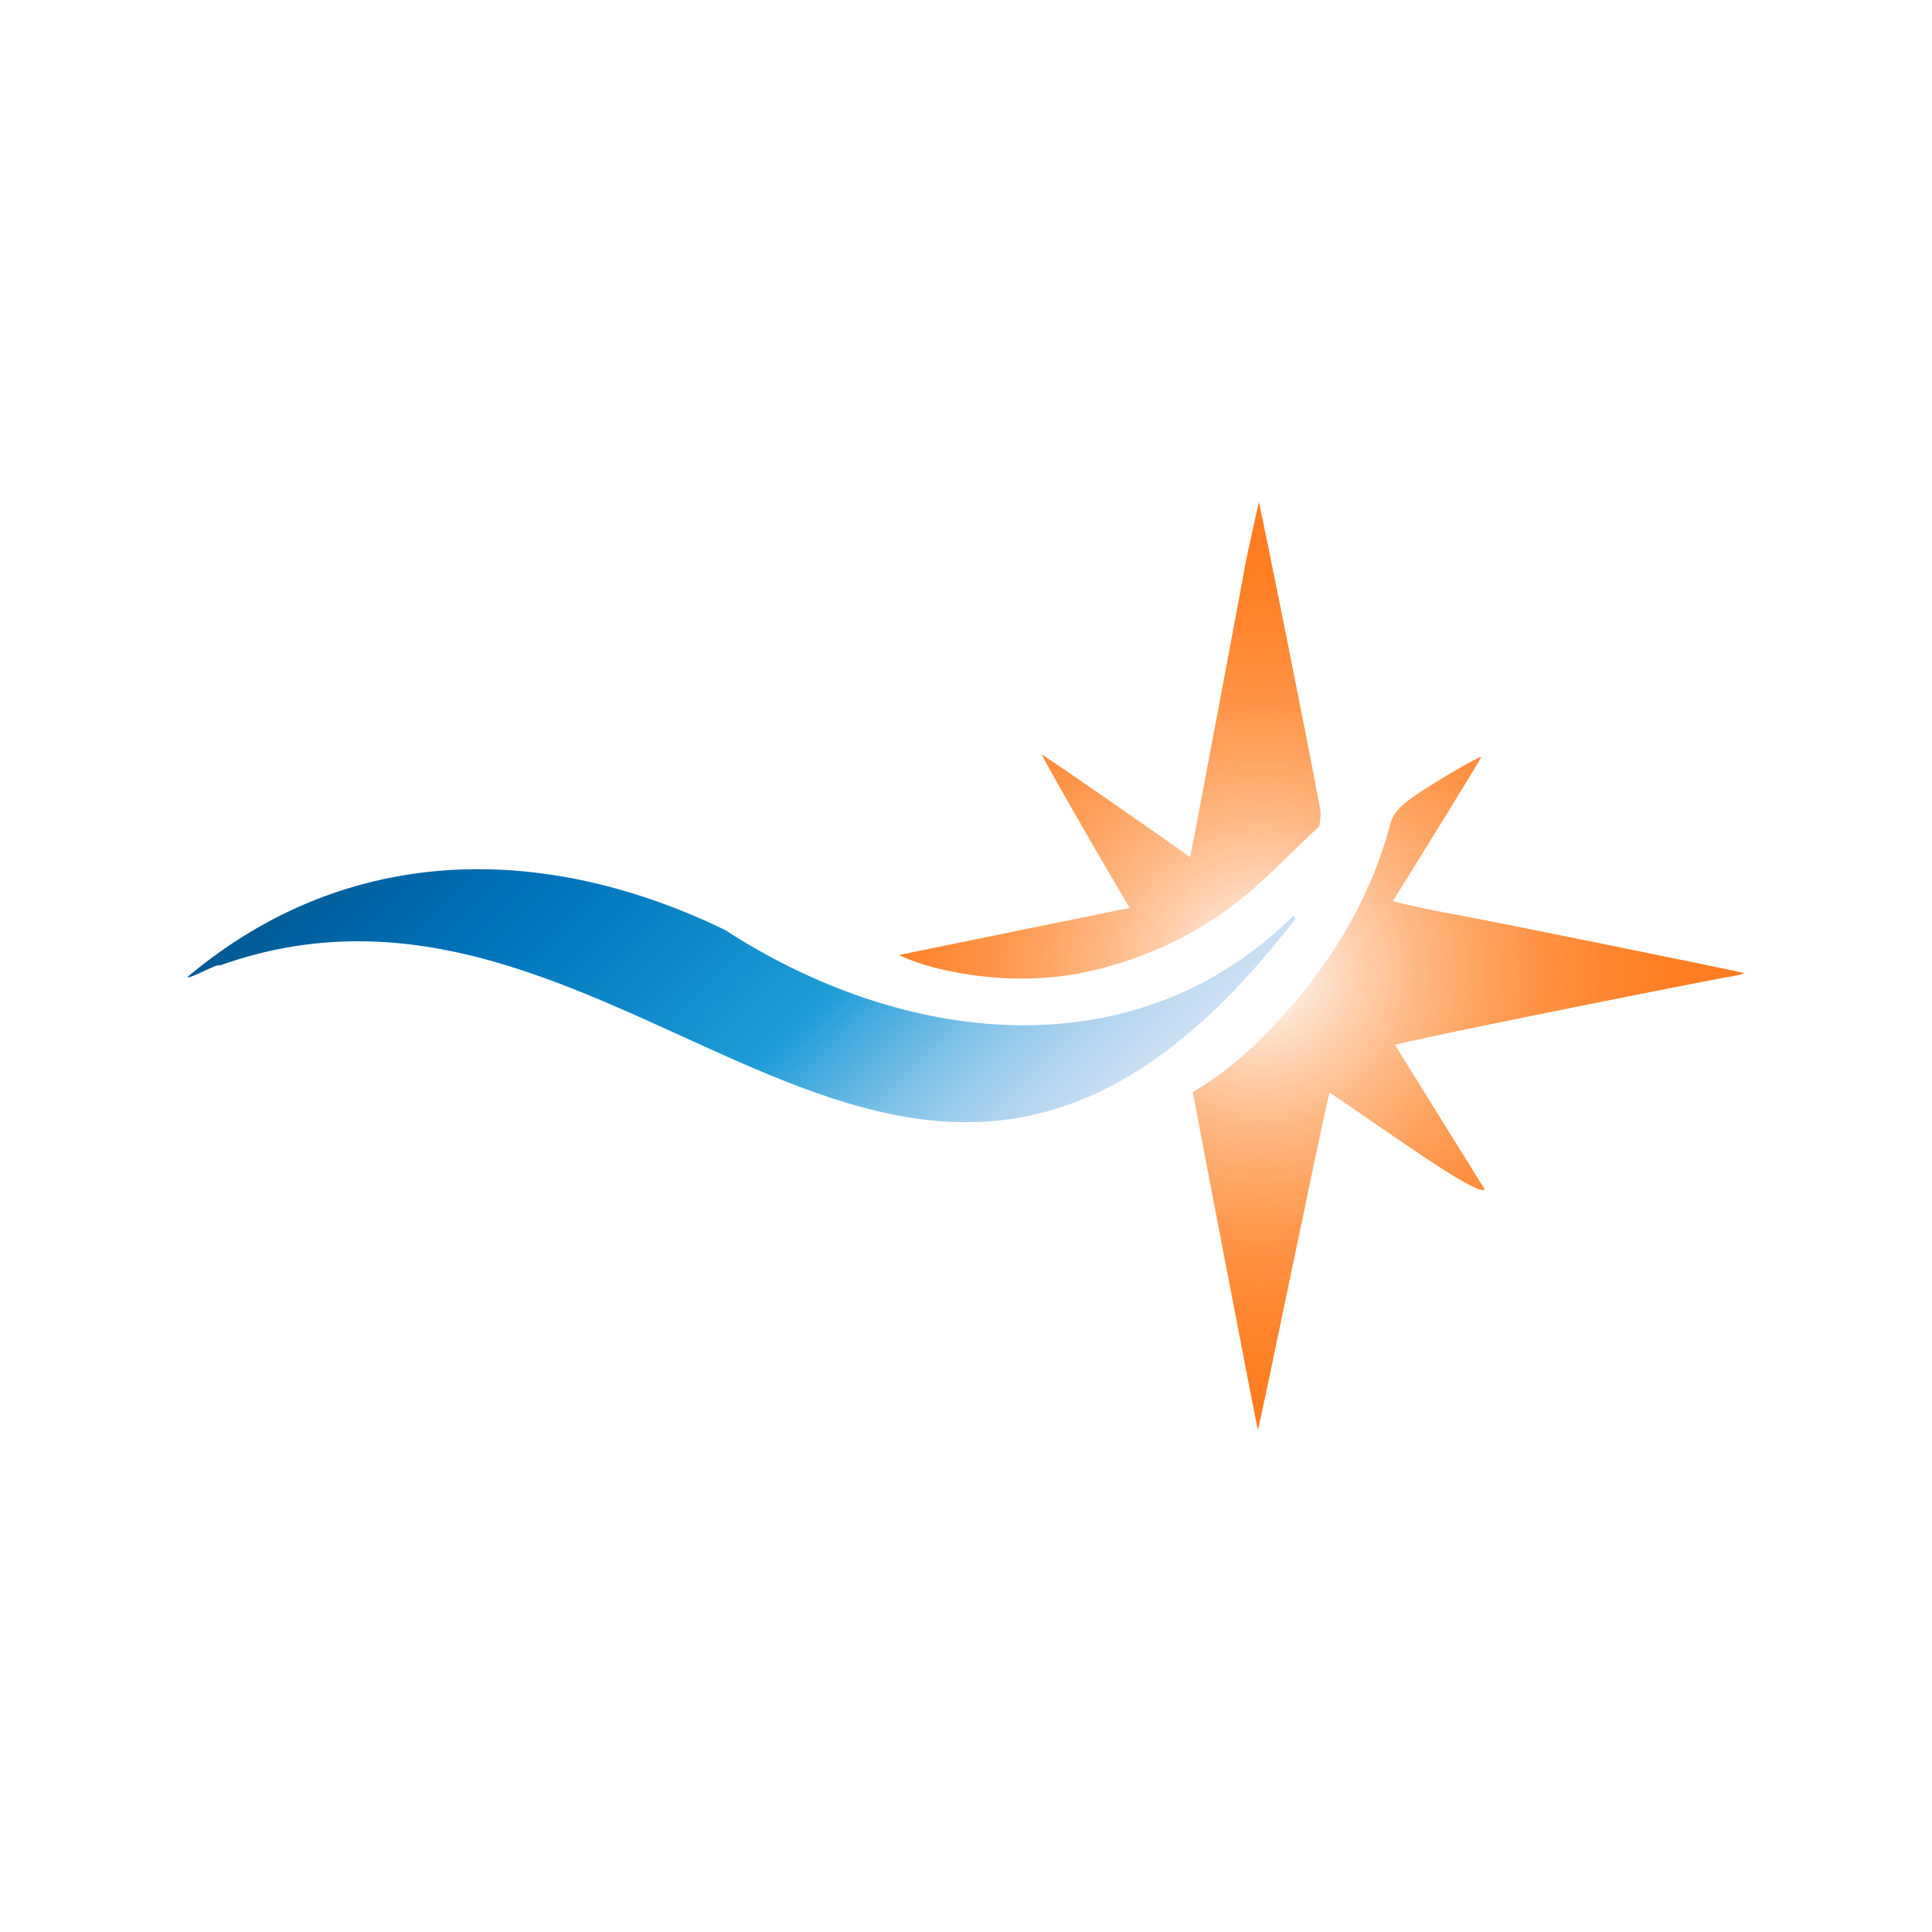
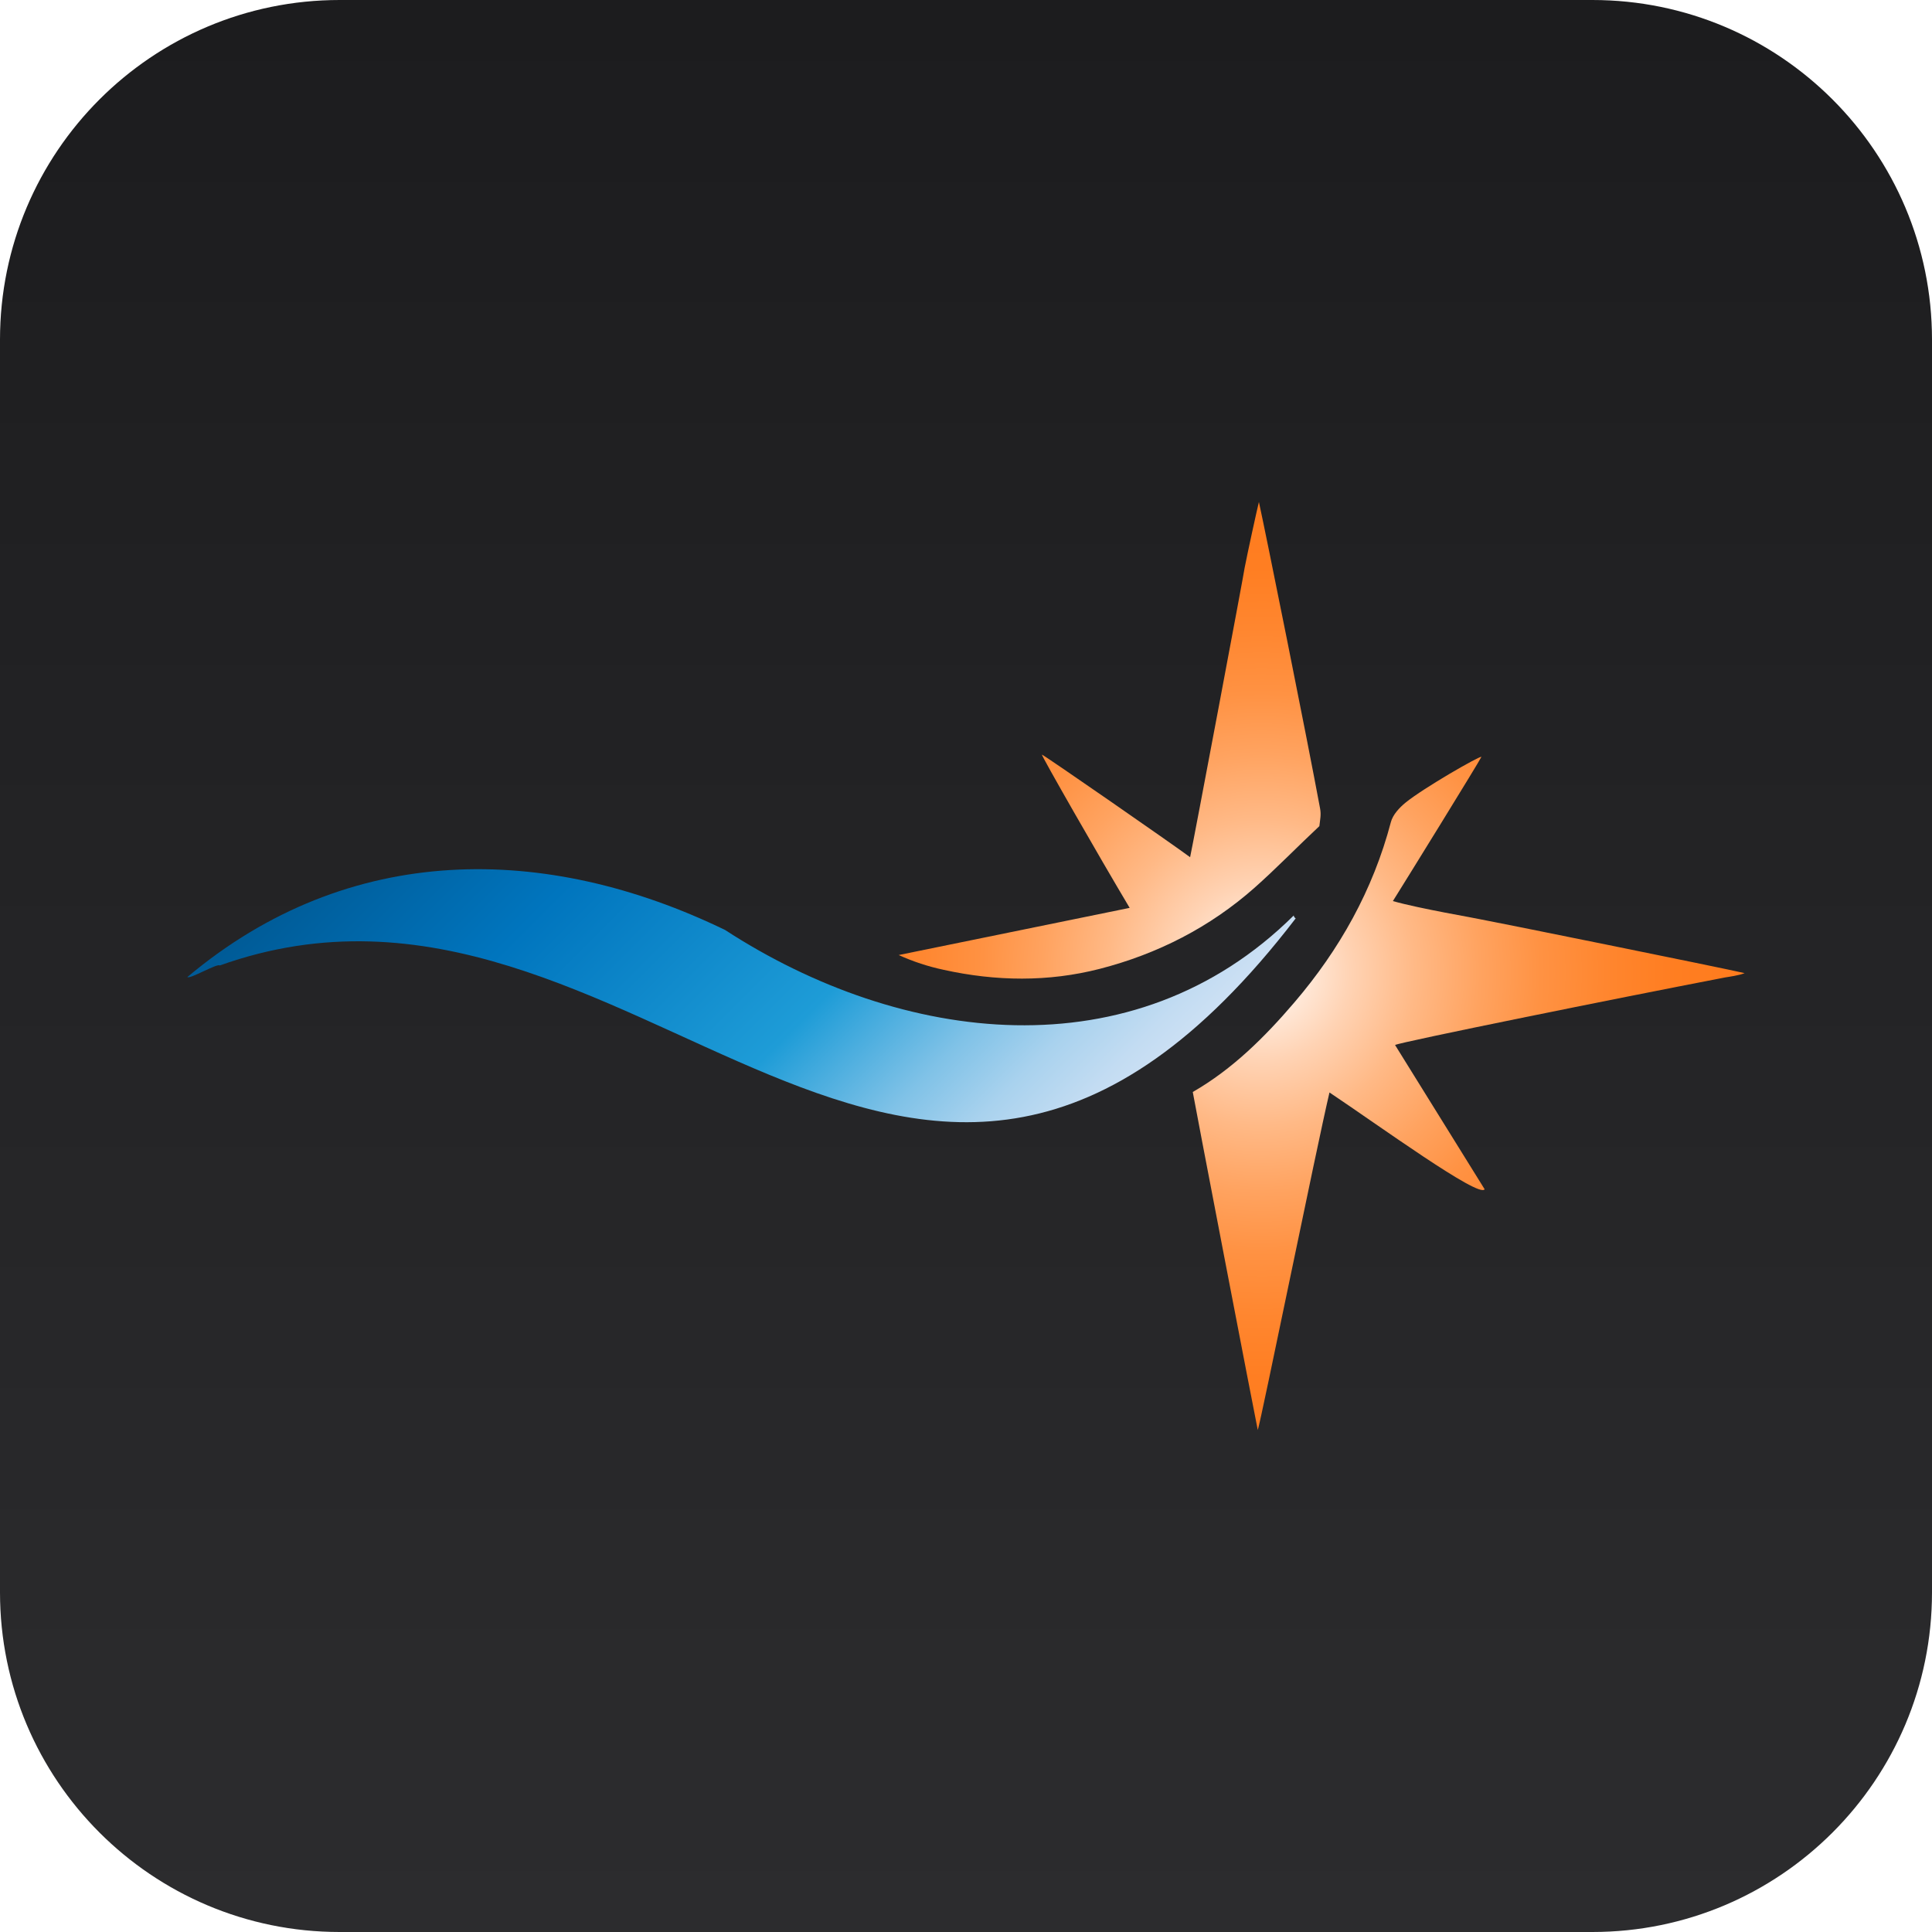
<svg xmlns="http://www.w3.org/2000/svg" viewBox="0 0 1024 1024">
  <defs>
+     <linearGradient id="bg-grad" x1="512" y1="1023.5" x2="512" y2="0.5" gradientUnits="userSpaceOnUse">
+       <stop offset="0" stop-color="#2c2c2e" />
+       <stop offset="1" stop-color="#1c1c1e" />
+     </linearGradient>
    <linearGradient id="tilde-grad" x1="254.09" y1="363.08" x2="535.1" y2="644.09" gradientUnits="userSpaceOnUse">
      <stop offset="0.01" stop-color="#005b97" />
      <stop offset="0.27" stop-color="#0075be" />
      <stop offset="0.62" stop-color="#1e9cd7" />
      <stop offset="0.69" stop-color="#47acde" />
      <stop offset="0.79" stop-color="#80c2e7" />
      <stop offset="0.88" stop-color="#a9d2ee" />
      <stop offset="0.96" stop-color="#c3dcf2" />
      <stop offset="1" stop-color="#cce0f4" />
    </linearGradient>
    <radialGradient id="spark-grad" cx="668.7" cy="515.48" r="246.74" gradientUnits="userSpaceOnUse">
      <stop offset="0" stop-color="#fff" />
      <stop offset="0.05" stop-color="#fff2e9" />
      <stop offset="0.19" stop-color="#ffd3b4" />
      <stop offset="0.33" stop-color="#ffb986" />
      <stop offset="0.47" stop-color="#ffa360" />
      <stop offset="0.6" stop-color="#ff9243" />
      <stop offset="0.74" stop-color="#ff862f" />
      <stop offset="0.87" stop-color="#ff7e22" />
      <stop offset="1" stop-color="#ff7c1e" />
    </radialGradient>
  </defs>
+   <rect fill="url(#bg-grad)" width="1024" height="1024" rx="180" />
  <path fill="url(#tilde-grad)" d="M384.32,492.91c93.33,60.67,216.49,76.5,301.42-7.72-.16.36.53,1.41,1,1.58C482.3,753.19,337,433,116.46,511.73c-1.26-1.31-15.88,7.42-17.14,6.12C185.09,445.79,289.58,447,384.32,492.91Z" />
  <path fill="url(#spark-grad)" d="M632.19,578.78c21.15-12.17,38.16-29.12,53.83-47.45,24-28.06,41.69-59.58,51.16-95.55,1-3.9,4.51-7.7,7.8-10.38,9.61-7.81,39.46-24.95,40.19-24.24-1.24,2.74-40.12,65.6-46.91,76.43,14.23,4.05,44.37,9.11,46.08,9.6,2.46.34,128.91,25.89,140.34,28.59-2.87,1.23-8.68,2-10.27,2.27-56.51,10.87-172.28,34.27-175,35.82,6.73,10.81,46.52,74.85,47.48,76.46-2.81,4.92-56.12-33.86-82.24-51.3-6.94,29.52-36.06,173-38,178.91C665.85,754.57,632.19,579.52,632.19,578.78Zm67.49-150.22c-7-37.77-28.81-146.07-32.43-162.5-1,3.94-6.08,27.18-7.56,34.86.12.46-27.47,147-28.91,153.42-9.25-6.89-77.13-53.95-78.55-54.39-.41.41,30.09,53.7,46.51,81.24l-122.42,25a115.51,115.51,0,0,0,23.87,7.84c27.61,6.1,55.42,6.5,82.78-.54,30.56-7.88,58.27-22,82-43,11.5-10.2,23.09-22.13,34.32-32.62C699.68,434.35,700.3,431.88,699.68,428.56Z" />
</svg>
